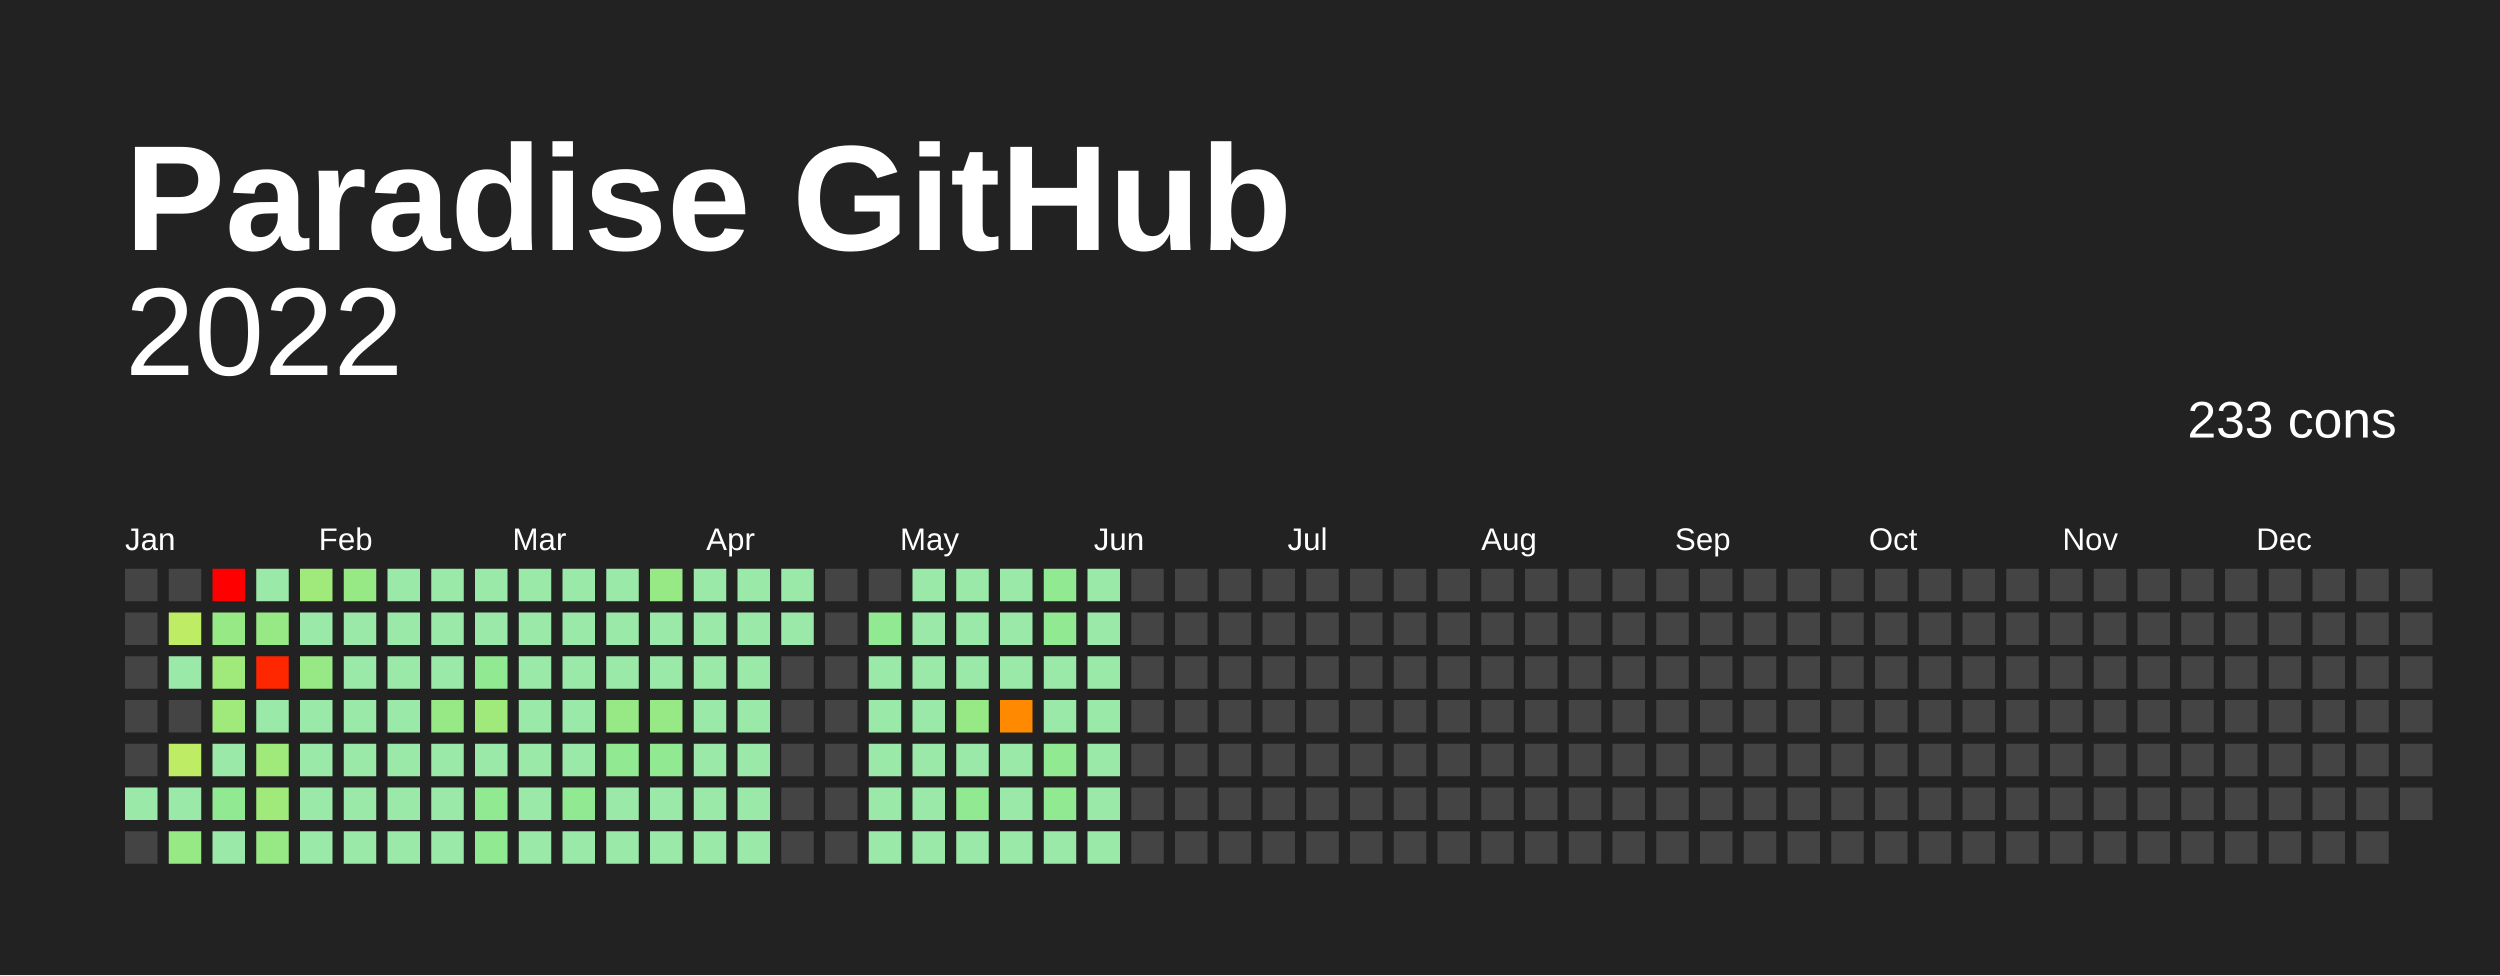
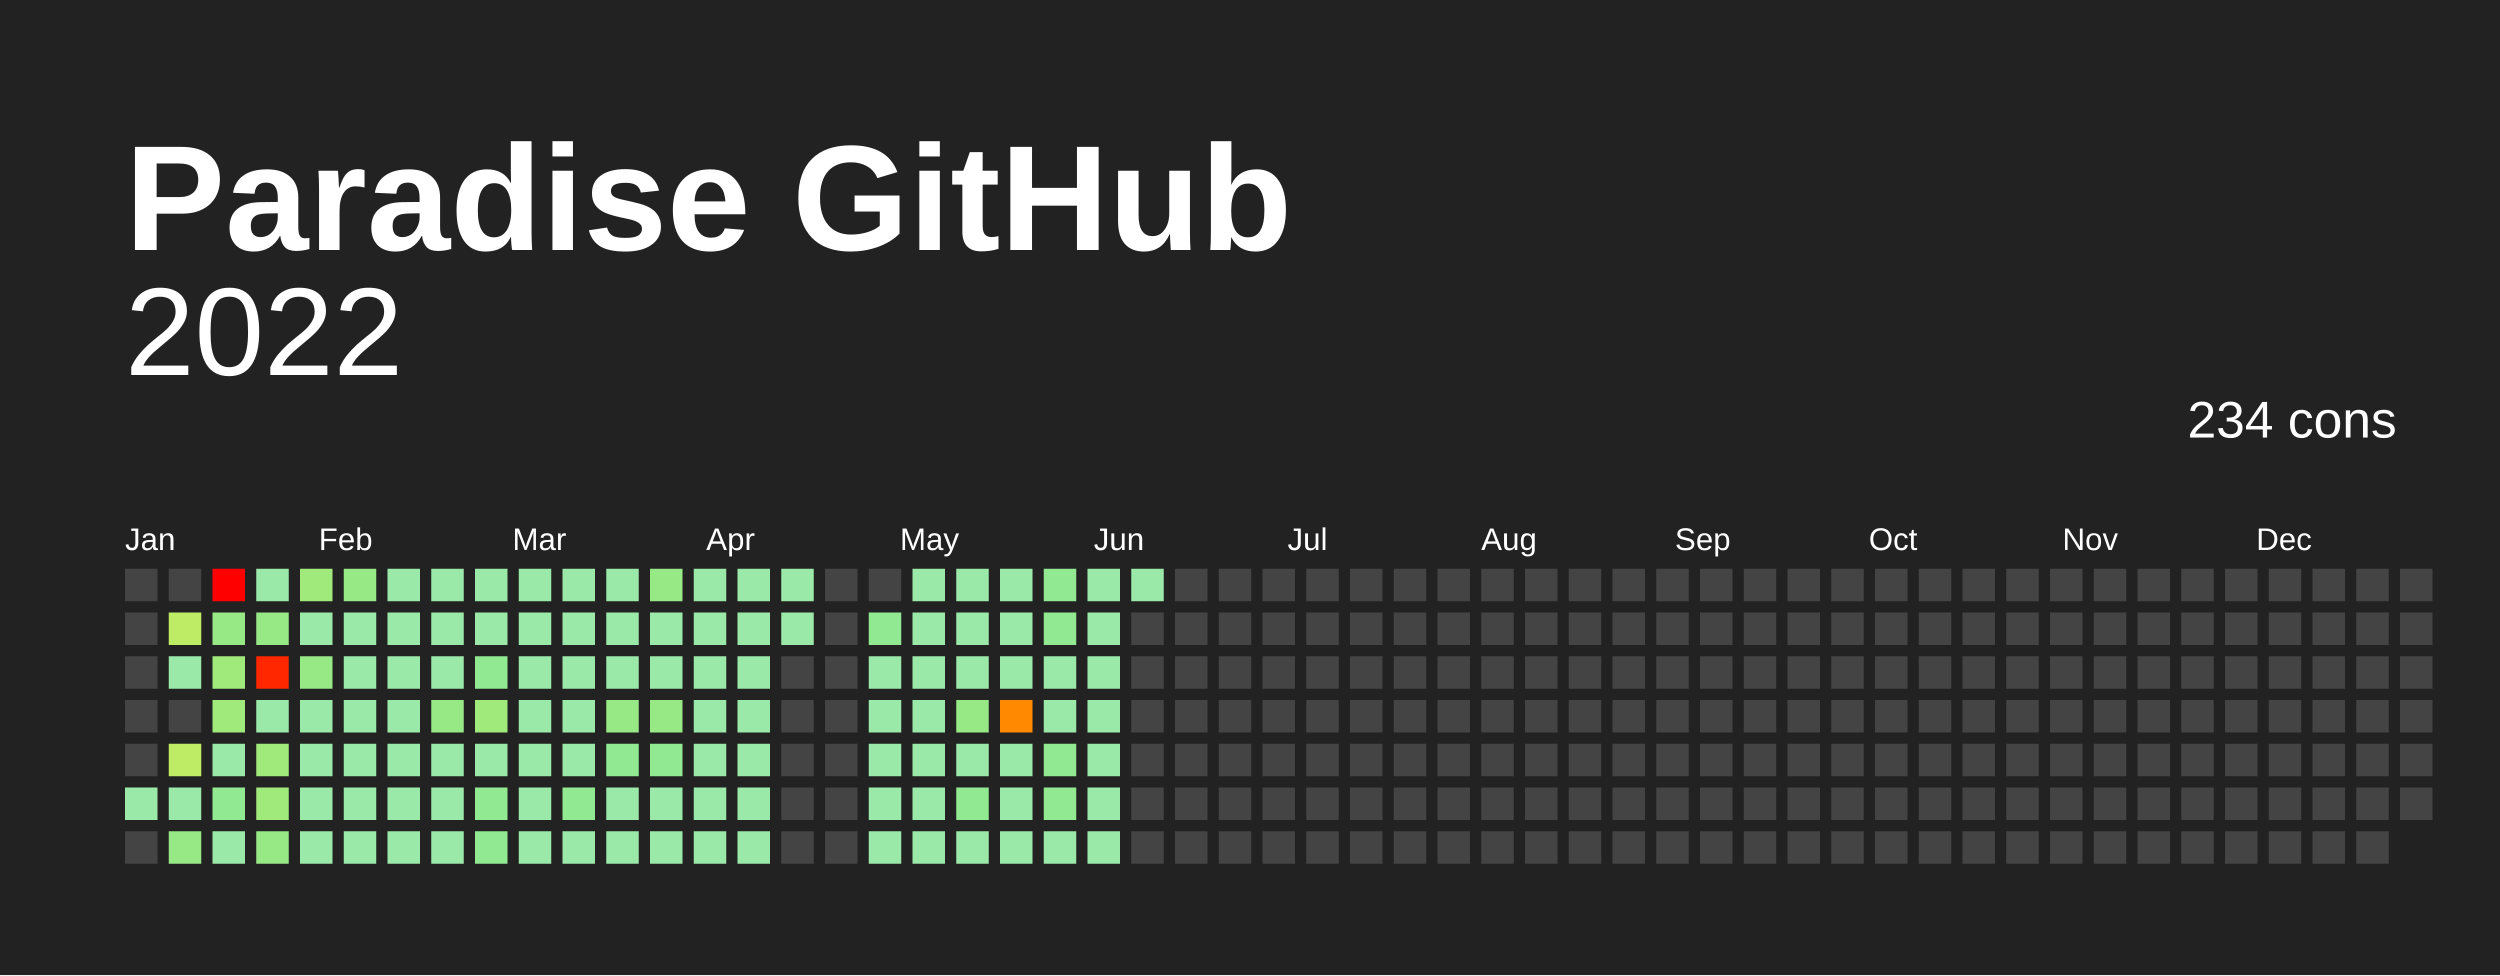
<svg xmlns="http://www.w3.org/2000/svg" baseProfile="full" height="78mm" version="1.1" viewBox="0,0,200,78" width="200mm">
  <defs />
  <rect fill="#222222" height="78" width="200" x="0" y="0" />
  <text fill="#FFFFFF" style="font-size:12px; font-family:Arial; font-weight:bold;" x="10" y="20">Paradise GitHub</text>
  <text alignment-baseline="hanging" fill="#FFFFFF" style="font-size:10.0px; font-family:Arial;" x="10" y="30">2022</text>
-   <text alignment-baseline="hanging" fill="#FFFFFF" style="font-size:4.125px; font-family:Arial;" x="175" y="35">233 cons</text>
+   <text alignment-baseline="hanging" fill="#FFFFFF" style="font-size:4.125px; font-family:Arial;" x="175" y="35">234 cons</text>
  <text fill="#FFFFFF" style="font-size:2.5px; font-family:Arial" x="10.0" y="44">Jan</text>
  <text fill="#FFFFFF" style="font-size:2.5px; font-family:Arial" x="25.5" y="44">Feb</text>
  <text fill="#FFFFFF" style="font-size:2.5px; font-family:Arial" x="41.0" y="44">Mar</text>
  <text fill="#FFFFFF" style="font-size:2.5px; font-family:Arial" x="56.5" y="44">Apr</text>
  <text fill="#FFFFFF" style="font-size:2.5px; font-family:Arial" x="72.0" y="44">May</text>
  <text fill="#FFFFFF" style="font-size:2.5px; font-family:Arial" x="87.5" y="44">Jun</text>
  <text fill="#FFFFFF" style="font-size:2.5px; font-family:Arial" x="103.0" y="44">Jul</text>
  <text fill="#FFFFFF" style="font-size:2.5px; font-family:Arial" x="118.5" y="44">Aug</text>
  <text fill="#FFFFFF" style="font-size:2.5px; font-family:Arial" x="134.0" y="44">Sep</text>
  <text fill="#FFFFFF" style="font-size:2.5px; font-family:Arial" x="149.5" y="44">Oct</text>
  <text fill="#FFFFFF" style="font-size:2.5px; font-family:Arial" x="165.0" y="44">Nov</text>
  <text fill="#FFFFFF" style="font-size:2.5px; font-family:Arial" x="180.5" y="44">Dec</text>
  <rect fill="#444444" height="2.6" width="2.6" x="10.0" y="45.5" />
  <rect fill="#444444" height="2.6" width="2.6" x="10.0" y="49.0" />
  <rect fill="#444444" height="2.6" width="2.6" x="10.0" y="52.5" />
  <rect fill="#444444" height="2.6" width="2.6" x="10.0" y="56.0" />
  <rect fill="#444444" height="2.6" width="2.6" x="10.0" y="59.5" />
  <rect fill="#9be9a8" height="2.6" width="2.6" x="10.0" y="63.0" />
  <rect fill="#444444" height="2.6" width="2.6" x="10.0" y="66.5" />
  <rect fill="#444444" height="2.6" width="2.6" x="13.5" y="45.5" />
  <rect fill="#bfec65" height="2.6" width="2.6" x="13.5" y="49.0" />
  <rect fill="#9be9a8" height="2.6" width="2.6" x="13.5" y="52.5" />
  <rect fill="#444444" height="2.6" width="2.6" x="13.5" y="56.0" />
  <rect fill="#bfec65" height="2.6" width="2.6" x="13.5" y="59.5" />
  <rect fill="#9be9a8" height="2.6" width="2.6" x="13.5" y="63.0" />
  <rect fill="#97e986" height="2.6" width="2.6" x="13.5" y="66.5" />
  <rect fill="red" height="2.6" width="2.6" x="17.0" y="45.5" />
  <rect fill="#97e986" height="2.6" width="2.6" x="17.0" y="49.0" />
  <rect fill="#a0ea7b" height="2.6" width="2.6" x="17.0" y="52.5" />
  <rect fill="#a0ea7b" height="2.6" width="2.6" x="17.0" y="56.0" />
  <rect fill="#9be9a8" height="2.6" width="2.6" x="17.0" y="59.5" />
  <rect fill="#91e991" height="2.6" width="2.6" x="17.0" y="63.0" />
  <rect fill="#9be9a8" height="2.6" width="2.6" x="17.0" y="66.5" />
  <rect fill="#9be9a8" height="2.6" width="2.6" x="20.5" y="45.5" />
  <rect fill="#97e986" height="2.6" width="2.6" x="20.5" y="49.0" />
  <rect fill="#ff2700" height="2.6" width="2.6" x="20.5" y="52.5" />
  <rect fill="#9be9a8" height="2.6" width="2.6" x="20.5" y="56.0" />
  <rect fill="#a0ea7b" height="2.6" width="2.6" x="20.5" y="59.5" />
  <rect fill="#a0ea7b" height="2.6" width="2.6" x="20.5" y="63.0" />
  <rect fill="#97e986" height="2.6" width="2.6" x="20.5" y="66.5" />
  <rect fill="#a0ea7b" height="2.6" width="2.6" x="24.0" y="45.5" />
  <rect fill="#9be9a8" height="2.6" width="2.6" x="24.0" y="49.0" />
  <rect fill="#97e986" height="2.6" width="2.6" x="24.0" y="52.5" />
  <rect fill="#9be9a8" height="2.6" width="2.6" x="24.0" y="56.0" />
  <rect fill="#9be9a8" height="2.6" width="2.6" x="24.0" y="59.5" />
  <rect fill="#9be9a8" height="2.6" width="2.6" x="24.0" y="63.0" />
  <rect fill="#9be9a8" height="2.6" width="2.6" x="24.0" y="66.5" />
  <rect fill="#97e986" height="2.6" width="2.6" x="27.5" y="45.5" />
  <rect fill="#9be9a8" height="2.6" width="2.6" x="27.5" y="49.0" />
  <rect fill="#9be9a8" height="2.6" width="2.6" x="27.5" y="52.5" />
  <rect fill="#9be9a8" height="2.6" width="2.6" x="27.5" y="56.0" />
  <rect fill="#9be9a8" height="2.6" width="2.6" x="27.5" y="59.5" />
  <rect fill="#9be9a8" height="2.6" width="2.6" x="27.5" y="63.0" />
  <rect fill="#9be9a8" height="2.6" width="2.6" x="27.5" y="66.5" />
  <rect fill="#9be9a8" height="2.6" width="2.6" x="31.0" y="45.5" />
  <rect fill="#9be9a8" height="2.6" width="2.6" x="31.0" y="49.0" />
  <rect fill="#9be9a8" height="2.6" width="2.6" x="31.0" y="52.5" />
  <rect fill="#9be9a8" height="2.6" width="2.6" x="31.0" y="56.0" />
  <rect fill="#9be9a8" height="2.6" width="2.6" x="31.0" y="59.5" />
  <rect fill="#9be9a8" height="2.6" width="2.6" x="31.0" y="63.0" />
  <rect fill="#9be9a8" height="2.6" width="2.6" x="31.0" y="66.5" />
  <rect fill="#9be9a8" height="2.6" width="2.6" x="34.5" y="45.5" />
  <rect fill="#9be9a8" height="2.6" width="2.6" x="34.5" y="49.0" />
  <rect fill="#9be9a8" height="2.6" width="2.6" x="34.5" y="52.5" />
  <rect fill="#97e986" height="2.6" width="2.6" x="34.5" y="56.0" />
  <rect fill="#9be9a8" height="2.6" width="2.6" x="34.5" y="59.5" />
  <rect fill="#9be9a8" height="2.6" width="2.6" x="34.5" y="63.0" />
  <rect fill="#9be9a8" height="2.6" width="2.6" x="34.5" y="66.5" />
  <rect fill="#9be9a8" height="2.6" width="2.6" x="38.0" y="45.5" />
  <rect fill="#9be9a8" height="2.6" width="2.6" x="38.0" y="49.0" />
  <rect fill="#91e991" height="2.6" width="2.6" x="38.0" y="52.5" />
  <rect fill="#a0ea7b" height="2.6" width="2.6" x="38.0" y="56.0" />
  <rect fill="#9be9a8" height="2.6" width="2.6" x="38.0" y="59.5" />
  <rect fill="#91e991" height="2.6" width="2.6" x="38.0" y="63.0" />
  <rect fill="#91e991" height="2.6" width="2.6" x="38.0" y="66.5" />
  <rect fill="#9be9a8" height="2.6" width="2.6" x="41.5" y="45.5" />
  <rect fill="#9be9a8" height="2.6" width="2.6" x="41.5" y="49.0" />
  <rect fill="#9be9a8" height="2.6" width="2.6" x="41.5" y="52.5" />
  <rect fill="#9be9a8" height="2.6" width="2.6" x="41.5" y="56.0" />
  <rect fill="#9be9a8" height="2.6" width="2.6" x="41.5" y="59.5" />
  <rect fill="#9be9a8" height="2.6" width="2.6" x="41.5" y="63.0" />
  <rect fill="#9be9a8" height="2.6" width="2.6" x="41.5" y="66.5" />
  <rect fill="#9be9a8" height="2.6" width="2.6" x="45.0" y="45.5" />
  <rect fill="#9be9a8" height="2.6" width="2.6" x="45.0" y="49.0" />
  <rect fill="#9be9a8" height="2.6" width="2.6" x="45.0" y="52.5" />
  <rect fill="#9be9a8" height="2.6" width="2.6" x="45.0" y="56.0" />
  <rect fill="#9be9a8" height="2.6" width="2.6" x="45.0" y="59.5" />
  <rect fill="#91e991" height="2.6" width="2.6" x="45.0" y="63.0" />
  <rect fill="#9be9a8" height="2.6" width="2.6" x="45.0" y="66.5" />
  <rect fill="#9be9a8" height="2.6" width="2.6" x="48.5" y="45.5" />
  <rect fill="#9be9a8" height="2.6" width="2.6" x="48.5" y="49.0" />
  <rect fill="#9be9a8" height="2.6" width="2.6" x="48.5" y="52.5" />
  <rect fill="#97e986" height="2.6" width="2.6" x="48.5" y="56.0" />
  <rect fill="#91e991" height="2.6" width="2.6" x="48.5" y="59.5" />
  <rect fill="#9be9a8" height="2.6" width="2.6" x="48.5" y="63.0" />
  <rect fill="#9be9a8" height="2.6" width="2.6" x="48.5" y="66.5" />
  <rect fill="#97e986" height="2.6" width="2.6" x="52.0" y="45.5" />
  <rect fill="#9be9a8" height="2.6" width="2.6" x="52.0" y="49.0" />
  <rect fill="#9be9a8" height="2.6" width="2.6" x="52.0" y="52.5" />
  <rect fill="#97e986" height="2.6" width="2.6" x="52.0" y="56.0" />
  <rect fill="#91e991" height="2.6" width="2.6" x="52.0" y="59.5" />
  <rect fill="#9be9a8" height="2.6" width="2.6" x="52.0" y="63.0" />
  <rect fill="#9be9a8" height="2.6" width="2.6" x="52.0" y="66.5" />
  <rect fill="#9be9a8" height="2.6" width="2.6" x="55.5" y="45.5" />
  <rect fill="#9be9a8" height="2.6" width="2.6" x="55.5" y="49.0" />
  <rect fill="#9be9a8" height="2.6" width="2.6" x="55.5" y="52.5" />
  <rect fill="#9be9a8" height="2.6" width="2.6" x="55.5" y="56.0" />
  <rect fill="#9be9a8" height="2.6" width="2.6" x="55.5" y="59.5" />
  <rect fill="#9be9a8" height="2.6" width="2.6" x="55.5" y="63.0" />
  <rect fill="#9be9a8" height="2.6" width="2.6" x="55.5" y="66.5" />
  <rect fill="#9be9a8" height="2.6" width="2.6" x="59.0" y="45.5" />
  <rect fill="#9be9a8" height="2.6" width="2.6" x="59.0" y="49.0" />
  <rect fill="#9be9a8" height="2.6" width="2.6" x="59.0" y="52.5" />
  <rect fill="#9be9a8" height="2.6" width="2.6" x="59.0" y="56.0" />
  <rect fill="#9be9a8" height="2.6" width="2.6" x="59.0" y="59.5" />
  <rect fill="#9be9a8" height="2.6" width="2.6" x="59.0" y="63.0" />
  <rect fill="#9be9a8" height="2.6" width="2.6" x="59.0" y="66.5" />
  <rect fill="#9be9a8" height="2.6" width="2.6" x="62.5" y="45.5" />
  <rect fill="#9be9a8" height="2.6" width="2.6" x="62.5" y="49.0" />
  <rect fill="#444444" height="2.6" width="2.6" x="62.5" y="52.5" />
  <rect fill="#444444" height="2.6" width="2.6" x="62.5" y="56.0" />
  <rect fill="#444444" height="2.6" width="2.6" x="62.5" y="59.5" />
  <rect fill="#444444" height="2.6" width="2.6" x="62.5" y="63.0" />
  <rect fill="#444444" height="2.6" width="2.6" x="62.5" y="66.5" />
  <rect fill="#444444" height="2.6" width="2.6" x="66.0" y="45.5" />
  <rect fill="#444444" height="2.6" width="2.6" x="66.0" y="49.0" />
  <rect fill="#444444" height="2.6" width="2.6" x="66.0" y="52.5" />
  <rect fill="#444444" height="2.6" width="2.6" x="66.0" y="56.0" />
  <rect fill="#444444" height="2.6" width="2.6" x="66.0" y="59.5" />
  <rect fill="#444444" height="2.6" width="2.6" x="66.0" y="63.0" />
  <rect fill="#444444" height="2.6" width="2.6" x="66.0" y="66.5" />
  <rect fill="#444444" height="2.6" width="2.6" x="69.5" y="45.5" />
  <rect fill="#91e991" height="2.6" width="2.6" x="69.5" y="49.0" />
  <rect fill="#9be9a8" height="2.6" width="2.6" x="69.5" y="52.5" />
  <rect fill="#9be9a8" height="2.6" width="2.6" x="69.5" y="56.0" />
  <rect fill="#9be9a8" height="2.6" width="2.6" x="69.5" y="59.5" />
  <rect fill="#9be9a8" height="2.6" width="2.6" x="69.5" y="63.0" />
  <rect fill="#9be9a8" height="2.6" width="2.6" x="69.5" y="66.5" />
  <rect fill="#9be9a8" height="2.6" width="2.6" x="73.0" y="45.5" />
  <rect fill="#9be9a8" height="2.6" width="2.6" x="73.0" y="49.0" />
  <rect fill="#9be9a8" height="2.6" width="2.6" x="73.0" y="52.5" />
  <rect fill="#9be9a8" height="2.6" width="2.6" x="73.0" y="56.0" />
  <rect fill="#9be9a8" height="2.6" width="2.6" x="73.0" y="59.5" />
  <rect fill="#9be9a8" height="2.6" width="2.6" x="73.0" y="63.0" />
  <rect fill="#9be9a8" height="2.6" width="2.6" x="73.0" y="66.5" />
  <rect fill="#9be9a8" height="2.6" width="2.6" x="76.5" y="45.5" />
  <rect fill="#9be9a8" height="2.6" width="2.6" x="76.5" y="49.0" />
  <rect fill="#9be9a8" height="2.6" width="2.6" x="76.5" y="52.5" />
  <rect fill="#97e986" height="2.6" width="2.6" x="76.5" y="56.0" />
  <rect fill="#9be9a8" height="2.6" width="2.6" x="76.5" y="59.5" />
  <rect fill="#91e991" height="2.6" width="2.6" x="76.5" y="63.0" />
  <rect fill="#9be9a8" height="2.6" width="2.6" x="76.5" y="66.5" />
  <rect fill="#9be9a8" height="2.6" width="2.6" x="80.0" y="45.5" />
  <rect fill="#9be9a8" height="2.6" width="2.6" x="80.0" y="49.0" />
  <rect fill="#9be9a8" height="2.6" width="2.6" x="80.0" y="52.5" />
  <rect fill="#ff8900" height="2.6" width="2.6" x="80.0" y="56.0" />
  <rect fill="#9be9a8" height="2.6" width="2.6" x="80.0" y="59.5" />
  <rect fill="#9be9a8" height="2.6" width="2.6" x="80.0" y="63.0" />
  <rect fill="#9be9a8" height="2.6" width="2.6" x="80.0" y="66.5" />
  <rect fill="#91e991" height="2.6" width="2.6" x="83.5" y="45.5" />
  <rect fill="#91e991" height="2.6" width="2.6" x="83.5" y="49.0" />
  <rect fill="#9be9a8" height="2.6" width="2.6" x="83.5" y="52.5" />
  <rect fill="#9be9a8" height="2.6" width="2.6" x="83.5" y="56.0" />
  <rect fill="#91e991" height="2.6" width="2.6" x="83.5" y="59.5" />
  <rect fill="#91e991" height="2.6" width="2.6" x="83.5" y="63.0" />
  <rect fill="#9be9a8" height="2.6" width="2.6" x="83.5" y="66.5" />
  <rect fill="#9be9a8" height="2.6" width="2.6" x="87.0" y="45.5" />
  <rect fill="#9be9a8" height="2.6" width="2.6" x="87.0" y="49.0" />
  <rect fill="#9be9a8" height="2.6" width="2.6" x="87.0" y="52.5" />
  <rect fill="#9be9a8" height="2.6" width="2.6" x="87.0" y="56.0" />
  <rect fill="#9be9a8" height="2.6" width="2.6" x="87.0" y="59.5" />
  <rect fill="#9be9a8" height="2.6" width="2.6" x="87.0" y="63.0" />
  <rect fill="#9be9a8" height="2.6" width="2.6" x="87.0" y="66.5" />
-   <rect fill="#444444" height="2.6" width="2.6" x="90.5" y="45.5" />
+   <rect fill="#9be9a8" height="2.6" width="2.6" x="90.5" y="45.5" />
  <rect fill="#444444" height="2.6" width="2.6" x="90.5" y="49.0" />
  <rect fill="#444444" height="2.6" width="2.6" x="90.5" y="52.5" />
  <rect fill="#444444" height="2.6" width="2.6" x="90.5" y="56.0" />
  <rect fill="#444444" height="2.6" width="2.6" x="90.5" y="59.5" />
  <rect fill="#444444" height="2.6" width="2.6" x="90.5" y="63.0" />
  <rect fill="#444444" height="2.6" width="2.6" x="90.5" y="66.5" />
  <rect fill="#444444" height="2.6" width="2.6" x="94.0" y="45.5" />
  <rect fill="#444444" height="2.6" width="2.6" x="94.0" y="49.0" />
  <rect fill="#444444" height="2.6" width="2.6" x="94.0" y="52.5" />
  <rect fill="#444444" height="2.6" width="2.6" x="94.0" y="56.0" />
  <rect fill="#444444" height="2.6" width="2.6" x="94.0" y="59.5" />
  <rect fill="#444444" height="2.6" width="2.6" x="94.0" y="63.0" />
  <rect fill="#444444" height="2.6" width="2.6" x="94.0" y="66.5" />
  <rect fill="#444444" height="2.6" width="2.6" x="97.5" y="45.5" />
  <rect fill="#444444" height="2.6" width="2.6" x="97.5" y="49.0" />
  <rect fill="#444444" height="2.6" width="2.6" x="97.5" y="52.5" />
  <rect fill="#444444" height="2.6" width="2.6" x="97.5" y="56.0" />
  <rect fill="#444444" height="2.6" width="2.6" x="97.5" y="59.5" />
  <rect fill="#444444" height="2.6" width="2.6" x="97.5" y="63.0" />
  <rect fill="#444444" height="2.6" width="2.6" x="97.5" y="66.5" />
  <rect fill="#444444" height="2.6" width="2.6" x="101.0" y="45.5" />
  <rect fill="#444444" height="2.6" width="2.6" x="101.0" y="49.0" />
  <rect fill="#444444" height="2.6" width="2.6" x="101.0" y="52.5" />
  <rect fill="#444444" height="2.6" width="2.6" x="101.0" y="56.0" />
  <rect fill="#444444" height="2.6" width="2.6" x="101.0" y="59.5" />
  <rect fill="#444444" height="2.6" width="2.6" x="101.0" y="63.0" />
  <rect fill="#444444" height="2.6" width="2.6" x="101.0" y="66.5" />
  <rect fill="#444444" height="2.6" width="2.6" x="104.5" y="45.5" />
  <rect fill="#444444" height="2.6" width="2.6" x="104.5" y="49.0" />
  <rect fill="#444444" height="2.6" width="2.6" x="104.5" y="52.5" />
  <rect fill="#444444" height="2.6" width="2.6" x="104.5" y="56.0" />
  <rect fill="#444444" height="2.6" width="2.6" x="104.5" y="59.5" />
  <rect fill="#444444" height="2.6" width="2.6" x="104.5" y="63.0" />
  <rect fill="#444444" height="2.6" width="2.6" x="104.5" y="66.5" />
  <rect fill="#444444" height="2.6" width="2.6" x="108.0" y="45.5" />
  <rect fill="#444444" height="2.6" width="2.6" x="108.0" y="49.0" />
  <rect fill="#444444" height="2.6" width="2.6" x="108.0" y="52.5" />
  <rect fill="#444444" height="2.6" width="2.6" x="108.0" y="56.0" />
  <rect fill="#444444" height="2.6" width="2.6" x="108.0" y="59.5" />
  <rect fill="#444444" height="2.6" width="2.6" x="108.0" y="63.0" />
  <rect fill="#444444" height="2.6" width="2.6" x="108.0" y="66.5" />
  <rect fill="#444444" height="2.6" width="2.6" x="111.5" y="45.5" />
  <rect fill="#444444" height="2.6" width="2.6" x="111.5" y="49.0" />
  <rect fill="#444444" height="2.6" width="2.6" x="111.5" y="52.5" />
  <rect fill="#444444" height="2.6" width="2.6" x="111.5" y="56.0" />
  <rect fill="#444444" height="2.6" width="2.6" x="111.5" y="59.5" />
  <rect fill="#444444" height="2.6" width="2.6" x="111.5" y="63.0" />
  <rect fill="#444444" height="2.6" width="2.6" x="111.5" y="66.5" />
  <rect fill="#444444" height="2.6" width="2.6" x="115.0" y="45.5" />
  <rect fill="#444444" height="2.6" width="2.6" x="115.0" y="49.0" />
  <rect fill="#444444" height="2.6" width="2.6" x="115.0" y="52.5" />
  <rect fill="#444444" height="2.6" width="2.6" x="115.0" y="56.0" />
  <rect fill="#444444" height="2.6" width="2.6" x="115.0" y="59.5" />
  <rect fill="#444444" height="2.6" width="2.6" x="115.0" y="63.0" />
  <rect fill="#444444" height="2.6" width="2.6" x="115.0" y="66.5" />
  <rect fill="#444444" height="2.6" width="2.6" x="118.5" y="45.5" />
  <rect fill="#444444" height="2.6" width="2.6" x="118.5" y="49.0" />
  <rect fill="#444444" height="2.6" width="2.6" x="118.5" y="52.5" />
  <rect fill="#444444" height="2.6" width="2.6" x="118.5" y="56.0" />
  <rect fill="#444444" height="2.6" width="2.6" x="118.5" y="59.5" />
  <rect fill="#444444" height="2.6" width="2.6" x="118.5" y="63.0" />
  <rect fill="#444444" height="2.6" width="2.6" x="118.5" y="66.5" />
  <rect fill="#444444" height="2.6" width="2.6" x="122.0" y="45.5" />
  <rect fill="#444444" height="2.6" width="2.6" x="122.0" y="49.0" />
  <rect fill="#444444" height="2.6" width="2.6" x="122.0" y="52.5" />
  <rect fill="#444444" height="2.6" width="2.6" x="122.0" y="56.0" />
  <rect fill="#444444" height="2.6" width="2.6" x="122.0" y="59.5" />
  <rect fill="#444444" height="2.6" width="2.6" x="122.0" y="63.0" />
  <rect fill="#444444" height="2.6" width="2.6" x="122.0" y="66.5" />
  <rect fill="#444444" height="2.6" width="2.6" x="125.5" y="45.5" />
  <rect fill="#444444" height="2.6" width="2.6" x="125.5" y="49.0" />
  <rect fill="#444444" height="2.6" width="2.6" x="125.5" y="52.5" />
  <rect fill="#444444" height="2.6" width="2.6" x="125.5" y="56.0" />
  <rect fill="#444444" height="2.6" width="2.6" x="125.5" y="59.5" />
  <rect fill="#444444" height="2.6" width="2.6" x="125.5" y="63.0" />
  <rect fill="#444444" height="2.6" width="2.6" x="125.5" y="66.5" />
  <rect fill="#444444" height="2.6" width="2.6" x="129.0" y="45.5" />
  <rect fill="#444444" height="2.6" width="2.6" x="129.0" y="49.0" />
  <rect fill="#444444" height="2.6" width="2.6" x="129.0" y="52.5" />
  <rect fill="#444444" height="2.6" width="2.6" x="129.0" y="56.0" />
  <rect fill="#444444" height="2.6" width="2.6" x="129.0" y="59.5" />
  <rect fill="#444444" height="2.6" width="2.6" x="129.0" y="63.0" />
  <rect fill="#444444" height="2.6" width="2.6" x="129.0" y="66.5" />
  <rect fill="#444444" height="2.6" width="2.6" x="132.5" y="45.5" />
  <rect fill="#444444" height="2.6" width="2.6" x="132.5" y="49.0" />
  <rect fill="#444444" height="2.6" width="2.6" x="132.5" y="52.5" />
  <rect fill="#444444" height="2.6" width="2.6" x="132.5" y="56.0" />
  <rect fill="#444444" height="2.6" width="2.6" x="132.5" y="59.5" />
  <rect fill="#444444" height="2.6" width="2.6" x="132.5" y="63.0" />
  <rect fill="#444444" height="2.6" width="2.6" x="132.5" y="66.5" />
  <rect fill="#444444" height="2.6" width="2.6" x="136.0" y="45.5" />
  <rect fill="#444444" height="2.6" width="2.6" x="136.0" y="49.0" />
  <rect fill="#444444" height="2.6" width="2.6" x="136.0" y="52.5" />
  <rect fill="#444444" height="2.6" width="2.6" x="136.0" y="56.0" />
  <rect fill="#444444" height="2.6" width="2.6" x="136.0" y="59.5" />
  <rect fill="#444444" height="2.6" width="2.6" x="136.0" y="63.0" />
  <rect fill="#444444" height="2.6" width="2.6" x="136.0" y="66.5" />
  <rect fill="#444444" height="2.6" width="2.6" x="139.5" y="45.5" />
  <rect fill="#444444" height="2.6" width="2.6" x="139.5" y="49.0" />
  <rect fill="#444444" height="2.6" width="2.6" x="139.5" y="52.5" />
  <rect fill="#444444" height="2.6" width="2.6" x="139.5" y="56.0" />
  <rect fill="#444444" height="2.6" width="2.6" x="139.5" y="59.5" />
  <rect fill="#444444" height="2.6" width="2.6" x="139.5" y="63.0" />
  <rect fill="#444444" height="2.6" width="2.6" x="139.5" y="66.5" />
  <rect fill="#444444" height="2.6" width="2.6" x="143.0" y="45.5" />
  <rect fill="#444444" height="2.6" width="2.6" x="143.0" y="49.0" />
  <rect fill="#444444" height="2.6" width="2.6" x="143.0" y="52.5" />
  <rect fill="#444444" height="2.6" width="2.6" x="143.0" y="56.0" />
  <rect fill="#444444" height="2.6" width="2.6" x="143.0" y="59.5" />
  <rect fill="#444444" height="2.6" width="2.6" x="143.0" y="63.0" />
  <rect fill="#444444" height="2.6" width="2.6" x="143.0" y="66.5" />
  <rect fill="#444444" height="2.6" width="2.6" x="146.5" y="45.5" />
  <rect fill="#444444" height="2.6" width="2.6" x="146.5" y="49.0" />
  <rect fill="#444444" height="2.6" width="2.6" x="146.5" y="52.5" />
  <rect fill="#444444" height="2.6" width="2.6" x="146.5" y="56.0" />
  <rect fill="#444444" height="2.6" width="2.6" x="146.5" y="59.5" />
  <rect fill="#444444" height="2.6" width="2.6" x="146.5" y="63.0" />
  <rect fill="#444444" height="2.6" width="2.6" x="146.5" y="66.5" />
  <rect fill="#444444" height="2.6" width="2.6" x="150.0" y="45.5" />
  <rect fill="#444444" height="2.6" width="2.6" x="150.0" y="49.0" />
  <rect fill="#444444" height="2.6" width="2.6" x="150.0" y="52.5" />
  <rect fill="#444444" height="2.6" width="2.6" x="150.0" y="56.0" />
  <rect fill="#444444" height="2.6" width="2.6" x="150.0" y="59.5" />
  <rect fill="#444444" height="2.6" width="2.6" x="150.0" y="63.0" />
  <rect fill="#444444" height="2.6" width="2.6" x="150.0" y="66.5" />
  <rect fill="#444444" height="2.6" width="2.6" x="153.5" y="45.5" />
  <rect fill="#444444" height="2.6" width="2.6" x="153.5" y="49.0" />
  <rect fill="#444444" height="2.6" width="2.6" x="153.5" y="52.5" />
  <rect fill="#444444" height="2.6" width="2.6" x="153.5" y="56.0" />
  <rect fill="#444444" height="2.6" width="2.6" x="153.5" y="59.5" />
  <rect fill="#444444" height="2.6" width="2.6" x="153.5" y="63.0" />
  <rect fill="#444444" height="2.6" width="2.6" x="153.5" y="66.5" />
  <rect fill="#444444" height="2.6" width="2.6" x="157.0" y="45.5" />
  <rect fill="#444444" height="2.6" width="2.6" x="157.0" y="49.0" />
  <rect fill="#444444" height="2.6" width="2.6" x="157.0" y="52.5" />
  <rect fill="#444444" height="2.6" width="2.6" x="157.0" y="56.0" />
  <rect fill="#444444" height="2.6" width="2.6" x="157.0" y="59.5" />
  <rect fill="#444444" height="2.6" width="2.6" x="157.0" y="63.0" />
  <rect fill="#444444" height="2.6" width="2.6" x="157.0" y="66.5" />
  <rect fill="#444444" height="2.6" width="2.6" x="160.5" y="45.5" />
  <rect fill="#444444" height="2.6" width="2.6" x="160.5" y="49.0" />
  <rect fill="#444444" height="2.6" width="2.6" x="160.5" y="52.5" />
  <rect fill="#444444" height="2.6" width="2.6" x="160.5" y="56.0" />
  <rect fill="#444444" height="2.6" width="2.6" x="160.5" y="59.5" />
  <rect fill="#444444" height="2.6" width="2.6" x="160.5" y="63.0" />
  <rect fill="#444444" height="2.6" width="2.6" x="160.5" y="66.5" />
  <rect fill="#444444" height="2.6" width="2.6" x="164.0" y="45.5" />
  <rect fill="#444444" height="2.6" width="2.6" x="164.0" y="49.0" />
  <rect fill="#444444" height="2.6" width="2.6" x="164.0" y="52.5" />
  <rect fill="#444444" height="2.6" width="2.6" x="164.0" y="56.0" />
  <rect fill="#444444" height="2.6" width="2.6" x="164.0" y="59.5" />
  <rect fill="#444444" height="2.6" width="2.6" x="164.0" y="63.0" />
  <rect fill="#444444" height="2.6" width="2.6" x="164.0" y="66.5" />
  <rect fill="#444444" height="2.6" width="2.6" x="167.5" y="45.5" />
  <rect fill="#444444" height="2.6" width="2.6" x="167.5" y="49.0" />
  <rect fill="#444444" height="2.6" width="2.6" x="167.5" y="52.5" />
  <rect fill="#444444" height="2.6" width="2.6" x="167.5" y="56.0" />
  <rect fill="#444444" height="2.6" width="2.6" x="167.5" y="59.5" />
  <rect fill="#444444" height="2.6" width="2.6" x="167.5" y="63.0" />
  <rect fill="#444444" height="2.6" width="2.6" x="167.5" y="66.5" />
  <rect fill="#444444" height="2.6" width="2.6" x="171.0" y="45.5" />
  <rect fill="#444444" height="2.6" width="2.6" x="171.0" y="49.0" />
  <rect fill="#444444" height="2.6" width="2.6" x="171.0" y="52.5" />
  <rect fill="#444444" height="2.6" width="2.6" x="171.0" y="56.0" />
  <rect fill="#444444" height="2.6" width="2.6" x="171.0" y="59.5" />
  <rect fill="#444444" height="2.6" width="2.6" x="171.0" y="63.0" />
  <rect fill="#444444" height="2.6" width="2.6" x="171.0" y="66.5" />
  <rect fill="#444444" height="2.6" width="2.6" x="174.5" y="45.5" />
  <rect fill="#444444" height="2.6" width="2.6" x="174.5" y="49.0" />
  <rect fill="#444444" height="2.6" width="2.6" x="174.5" y="52.5" />
  <rect fill="#444444" height="2.6" width="2.6" x="174.5" y="56.0" />
  <rect fill="#444444" height="2.6" width="2.6" x="174.5" y="59.5" />
  <rect fill="#444444" height="2.6" width="2.6" x="174.5" y="63.0" />
  <rect fill="#444444" height="2.6" width="2.6" x="174.5" y="66.5" />
  <rect fill="#444444" height="2.6" width="2.6" x="178.0" y="45.5" />
  <rect fill="#444444" height="2.6" width="2.6" x="178.0" y="49.0" />
  <rect fill="#444444" height="2.6" width="2.6" x="178.0" y="52.5" />
  <rect fill="#444444" height="2.6" width="2.6" x="178.0" y="56.0" />
  <rect fill="#444444" height="2.6" width="2.6" x="178.0" y="59.5" />
  <rect fill="#444444" height="2.6" width="2.6" x="178.0" y="63.0" />
  <rect fill="#444444" height="2.6" width="2.6" x="178.0" y="66.5" />
  <rect fill="#444444" height="2.6" width="2.6" x="181.5" y="45.5" />
  <rect fill="#444444" height="2.6" width="2.6" x="181.5" y="49.0" />
  <rect fill="#444444" height="2.6" width="2.6" x="181.5" y="52.5" />
  <rect fill="#444444" height="2.6" width="2.6" x="181.5" y="56.0" />
  <rect fill="#444444" height="2.6" width="2.6" x="181.5" y="59.5" />
  <rect fill="#444444" height="2.6" width="2.6" x="181.5" y="63.0" />
  <rect fill="#444444" height="2.6" width="2.6" x="181.5" y="66.5" />
  <rect fill="#444444" height="2.6" width="2.6" x="185.0" y="45.5" />
  <rect fill="#444444" height="2.6" width="2.6" x="185.0" y="49.0" />
  <rect fill="#444444" height="2.6" width="2.6" x="185.0" y="52.5" />
  <rect fill="#444444" height="2.6" width="2.6" x="185.0" y="56.0" />
  <rect fill="#444444" height="2.6" width="2.6" x="185.0" y="59.5" />
  <rect fill="#444444" height="2.6" width="2.6" x="185.0" y="63.0" />
  <rect fill="#444444" height="2.6" width="2.6" x="185.0" y="66.5" />
  <rect fill="#444444" height="2.6" width="2.6" x="188.5" y="45.5" />
  <rect fill="#444444" height="2.6" width="2.6" x="188.5" y="49.0" />
  <rect fill="#444444" height="2.6" width="2.6" x="188.5" y="52.5" />
  <rect fill="#444444" height="2.6" width="2.6" x="188.5" y="56.0" />
  <rect fill="#444444" height="2.6" width="2.6" x="188.5" y="59.5" />
  <rect fill="#444444" height="2.6" width="2.6" x="188.5" y="63.0" />
  <rect fill="#444444" height="2.6" width="2.6" x="188.5" y="66.5" />
  <rect fill="#444444" height="2.6" width="2.6" x="192.0" y="45.5" />
  <rect fill="#444444" height="2.6" width="2.6" x="192.0" y="49.0" />
  <rect fill="#444444" height="2.6" width="2.6" x="192.0" y="52.5" />
  <rect fill="#444444" height="2.6" width="2.6" x="192.0" y="56.0" />
  <rect fill="#444444" height="2.6" width="2.6" x="192.0" y="59.5" />
  <rect fill="#444444" height="2.6" width="2.6" x="192.0" y="63.0" />
</svg>
